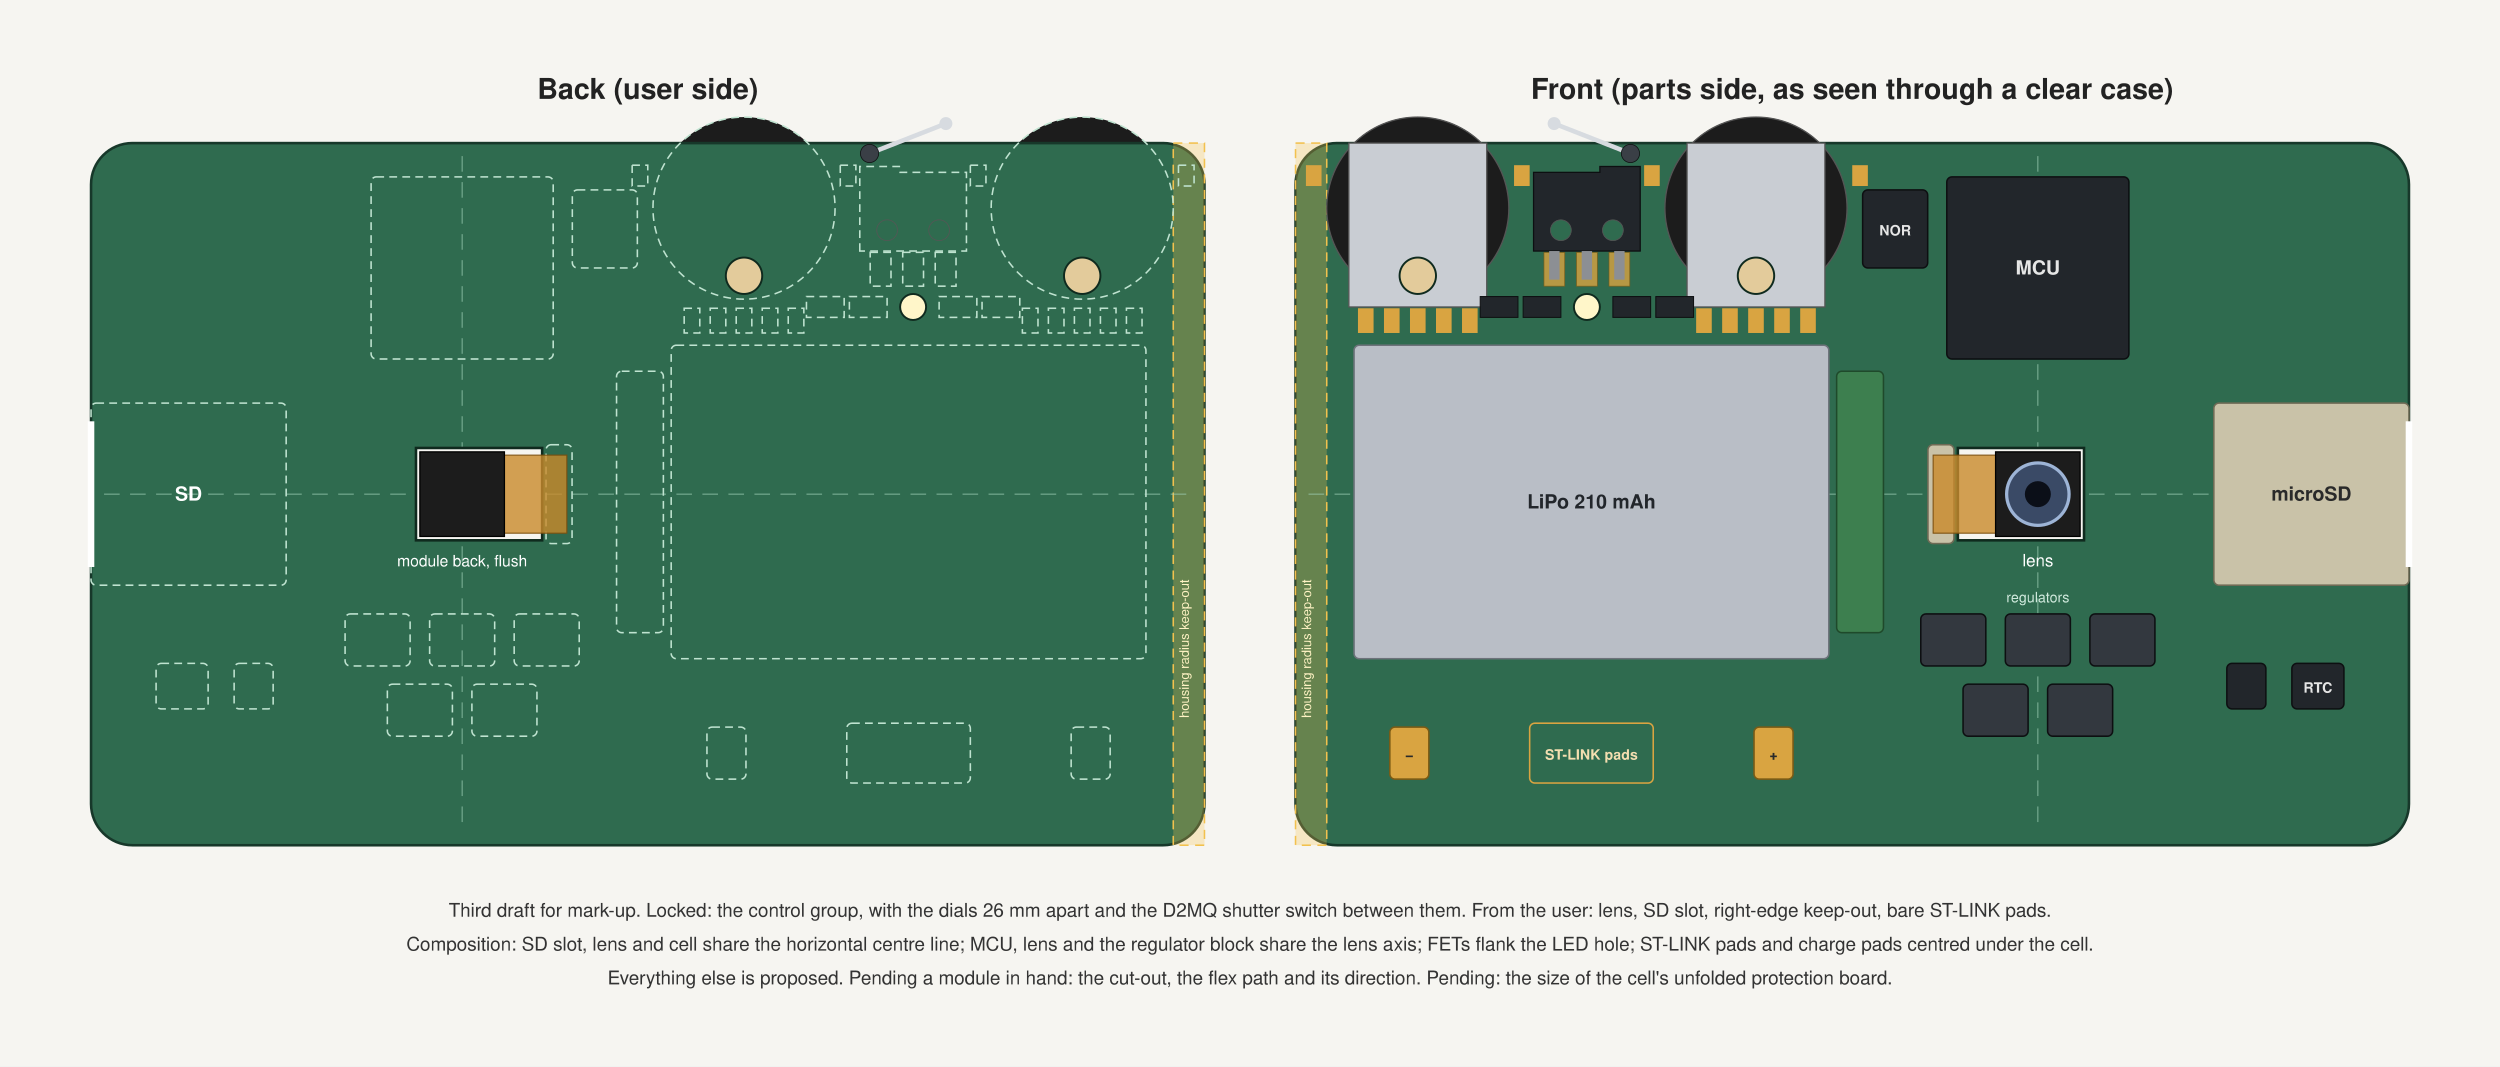
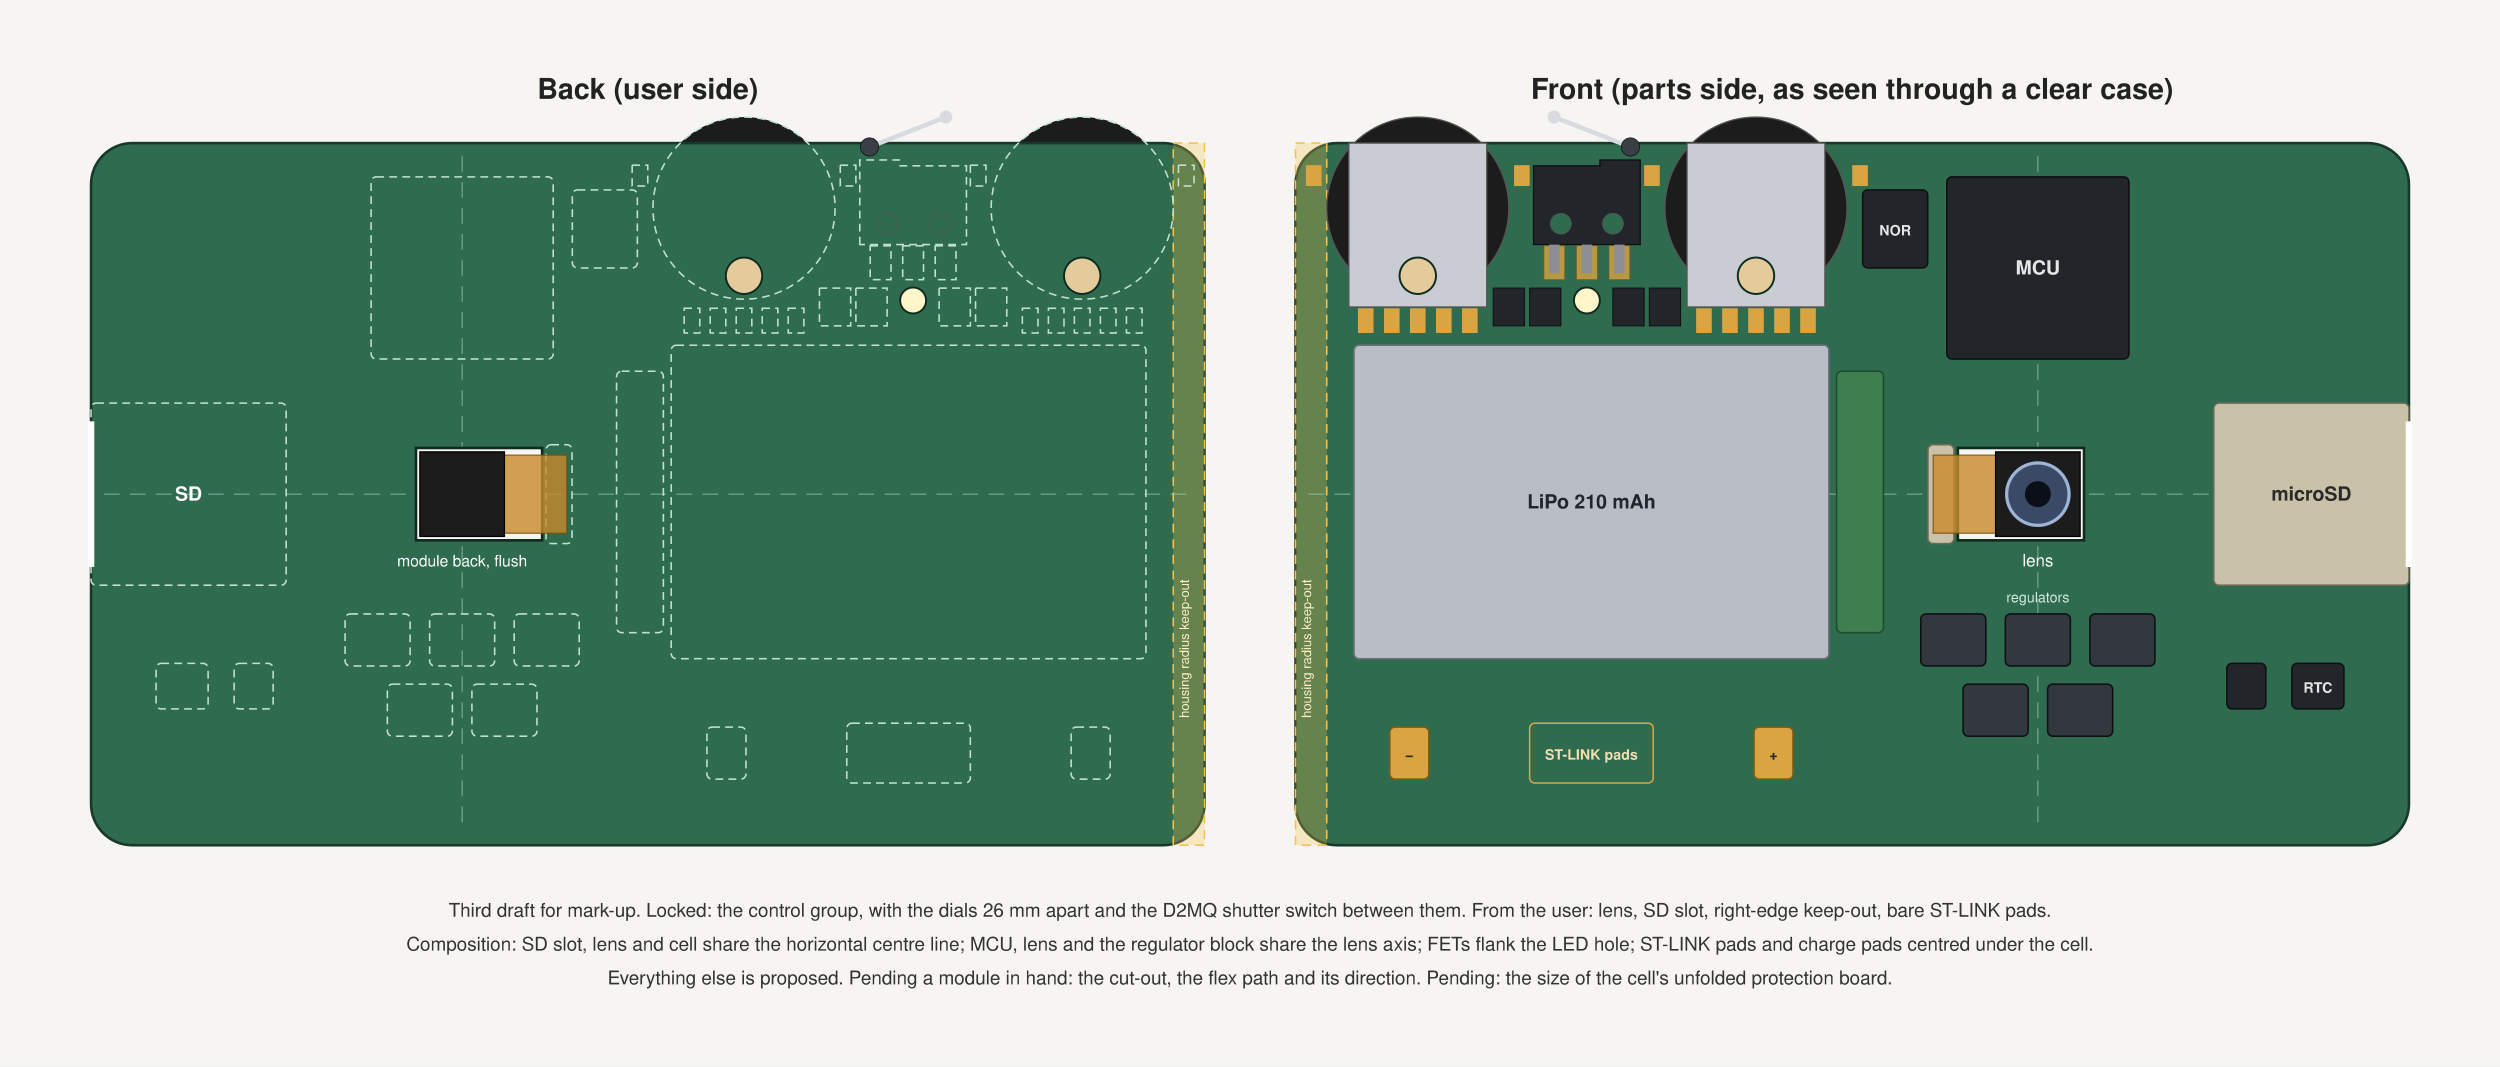
<svg xmlns="http://www.w3.org/2000/svg" width="1729.8" height="737.82" viewBox="0 0 192.2 81.98" font-family="Helvetica, Arial, sans-serif">
  <rect width="192.2" height="81.98" fill="#f6f5f1" />
  <text x="49.8" y="7.6" font-size="2.2" text-anchor="middle" font-weight="bold" fill="#222">Back (user side)</text>
  <circle cx="57.2" cy="16" r="7.0" fill="#1c1c1c" />
  <circle cx="83.2" cy="16" r="7.0" fill="#1c1c1c" />
  <rect x="7" y="11" width="85.6" height="53.98" rx="3.18" fill="#2f6b4f" stroke="#17382a" stroke-width="0.2" />
  <rect x="90.2" y="11" width="2.4" height="53.98" fill="#f2c14e" fill-opacity="0.28" stroke="#f2c14e" stroke-width="0.12" stroke-dasharray="0.7 0.5" />
  <text x="91.4" y="49.87" font-size="1.0" text-anchor="middle" fill="#fff3c4" transform="rotate(-90 91.4 49.87)">housing radius keep-out</text>
  <path d="M8 37.99 H91.6 M35.53 12 V63.98" stroke="#9fd0b6" stroke-width="0.08" stroke-dasharray="1.2 0.8" opacity="0.7" />
  <circle cx="57.2" cy="16" r="7.0" fill="none" stroke="#bfe3d0" stroke-width="0.12" stroke-dasharray="0.6 0.4" />
  <rect x="52.6" y="23.7" width="1.2" height="1.9" fill="none" stroke="#bfe3d0" stroke-width="0.12" stroke-dasharray="0.6 0.4" />
  <rect x="54.6" y="23.7" width="1.2" height="1.9" fill="none" stroke="#bfe3d0" stroke-width="0.12" stroke-dasharray="0.6 0.4" />
  <rect x="56.6" y="23.7" width="1.2" height="1.9" fill="none" stroke="#bfe3d0" stroke-width="0.12" stroke-dasharray="0.6 0.4" />
  <rect x="58.6" y="23.7" width="1.2" height="1.9" fill="none" stroke="#bfe3d0" stroke-width="0.12" stroke-dasharray="0.6 0.4" />
  <rect x="60.6" y="23.7" width="1.2" height="1.9" fill="none" stroke="#bfe3d0" stroke-width="0.12" stroke-dasharray="0.6 0.4" />
  <rect x="48.6" y="12.7" width="1.2" height="1.6" fill="none" stroke="#bfe3d0" stroke-width="0.12" stroke-dasharray="0.6 0.4" />
  <rect x="64.6" y="12.7" width="1.2" height="1.6" fill="none" stroke="#bfe3d0" stroke-width="0.12" stroke-dasharray="0.6 0.4" />
  <circle cx="57.2" cy="21.2" r="1.4" fill="#e3cb9b" stroke="#0f2a1e" stroke-width="0.15" />
  <circle cx="83.2" cy="16" r="7.0" fill="none" stroke="#bfe3d0" stroke-width="0.12" stroke-dasharray="0.6 0.4" />
  <rect x="78.6" y="23.7" width="1.2" height="1.9" fill="none" stroke="#bfe3d0" stroke-width="0.12" stroke-dasharray="0.6 0.4" />
  <rect x="80.6" y="23.7" width="1.2" height="1.9" fill="none" stroke="#bfe3d0" stroke-width="0.12" stroke-dasharray="0.6 0.4" />
  <rect x="82.6" y="23.7" width="1.2" height="1.9" fill="none" stroke="#bfe3d0" stroke-width="0.12" stroke-dasharray="0.6 0.4" />
  <rect x="84.6" y="23.7" width="1.2" height="1.9" fill="none" stroke="#bfe3d0" stroke-width="0.12" stroke-dasharray="0.6 0.4" />
  <rect x="86.6" y="23.7" width="1.2" height="1.9" fill="none" stroke="#bfe3d0" stroke-width="0.12" stroke-dasharray="0.6 0.4" />
  <rect x="74.6" y="12.7" width="1.2" height="1.6" fill="none" stroke="#bfe3d0" stroke-width="0.12" stroke-dasharray="0.6 0.4" />
  <rect x="90.6" y="12.7" width="1.2" height="1.6" fill="none" stroke="#bfe3d0" stroke-width="0.12" stroke-dasharray="0.6 0.4" />
  <circle cx="83.2" cy="21.2" r="1.4" fill="#e3cb9b" stroke="#0f2a1e" stroke-width="0.15" />
-   <path d="M66.1 19.3 L66.1 12.8 L69.2 12.8 L69.2 13.25 L74.3 13.25 L74.3 19.3 Z" fill="none" stroke="#bfe3d0" stroke-width="0.12" stroke-dasharray="0.6 0.4" />
-   <circle cx="68.2" cy="17.7" r="0.8" fill="#2f6b4f" stroke="#555" stroke-width="0.06" />
-   <circle cx="72.2" cy="17.7" r="0.8" fill="#2f6b4f" stroke="#555" stroke-width="0.06" />
-   <path d="M66.85 11.8 L72.72 9.5" stroke="#d7dbe0" stroke-width="0.35" stroke-linecap="round" />
-   <circle cx="72.72" cy="9.5" r="0.5" fill="#d7dbe0" />
-   <circle cx="66.85" cy="11.8" r="0.7" fill="#3a3f46" stroke="#0d0f11" stroke-width="0.06" />
-   <rect x="66.9" y="19.4" width="1.6" height="2.6" fill="none" stroke="#bfe3d0" stroke-width="0.12" stroke-dasharray="0.6 0.4" />
-   <rect x="69.4" y="19.4" width="1.6" height="2.6" fill="none" stroke="#bfe3d0" stroke-width="0.12" stroke-dasharray="0.6 0.4" />
-   <rect x="71.9" y="19.4" width="1.6" height="2.6" fill="none" stroke="#bfe3d0" stroke-width="0.12" stroke-dasharray="0.6 0.4" />
-   <circle cx="70.2" cy="23.6" r="1" fill="#fff6c9" stroke="#0f2a1e" stroke-width="0.15" />
-   <rect x="62" y="22.8" width="2.9" height="1.6" fill="none" stroke="#bfe3d0" stroke-width="0.12" stroke-dasharray="0.6 0.4" />
-   <rect x="65.3" y="22.8" width="2.9" height="1.6" fill="none" stroke="#bfe3d0" stroke-width="0.12" stroke-dasharray="0.6 0.4" />
-   <rect x="72.2" y="22.8" width="2.9" height="1.6" fill="none" stroke="#bfe3d0" stroke-width="0.12" stroke-dasharray="0.6 0.4" />
-   <rect x="75.5" y="22.8" width="2.9" height="1.6" fill="none" stroke="#bfe3d0" stroke-width="0.12" stroke-dasharray="0.6 0.4" />
+   <path d="M66.1 18.8 L66.1 12.3 L69.2 12.3 L69.2 12.75 L74.3 12.75 L74.3 18.8 Z" fill="none" stroke="#bfe3d0" stroke-width="0.12" stroke-dasharray="0.6 0.4" />
+   <circle cx="68.2" cy="17.2" r="0.8" fill="#2f6b4f" stroke="#555" stroke-width="0.06" />
+   <circle cx="72.2" cy="17.2" r="0.8" fill="#2f6b4f" stroke="#555" stroke-width="0.06" />
+   <path d="M66.85 11.3 L72.72 9" stroke="#d7dbe0" stroke-width="0.35" stroke-linecap="round" />
+   <circle cx="72.72" cy="9" r="0.5" fill="#d7dbe0" />
+   <circle cx="66.85" cy="11.3" r="0.7" fill="#3a3f46" stroke="#0d0f11" stroke-width="0.06" />
+   <rect x="66.9" y="18.9" width="1.6" height="2.6" fill="none" stroke="#bfe3d0" stroke-width="0.12" stroke-dasharray="0.6 0.4" />
+   <rect x="69.4" y="18.9" width="1.6" height="2.6" fill="none" stroke="#bfe3d0" stroke-width="0.12" stroke-dasharray="0.6 0.4" />
+   <rect x="71.9" y="18.9" width="1.6" height="2.6" fill="none" stroke="#bfe3d0" stroke-width="0.12" stroke-dasharray="0.6 0.4" />
+   <circle cx="70.2" cy="23.1" r="1" fill="#fff6c9" stroke="#0f2a1e" stroke-width="0.15" />
+   <rect x="63" y="22.15" width="2.4" height="2.9" fill="none" stroke="#bfe3d0" stroke-width="0.12" stroke-dasharray="0.6 0.4" />
+   <rect x="65.8" y="22.15" width="2.4" height="2.9" fill="none" stroke="#bfe3d0" stroke-width="0.12" stroke-dasharray="0.6 0.4" />
+   <rect x="72.2" y="22.15" width="2.4" height="2.9" fill="none" stroke="#bfe3d0" stroke-width="0.12" stroke-dasharray="0.6 0.4" />
+   <rect x="75" y="22.15" width="2.4" height="2.9" fill="none" stroke="#bfe3d0" stroke-width="0.12" stroke-dasharray="0.6 0.4" />
  <rect x="7" y="30.99" width="15" height="14" fill="none" stroke="#bfe3d0" stroke-width="0.12" stroke-dasharray="0.6 0.4" rx="0.4" />
  <rect x="28.53" y="13.6" width="14" height="14" fill="none" stroke="#bfe3d0" stroke-width="0.12" stroke-dasharray="0.6 0.4" rx="0.4" />
  <rect x="44" y="14.6" width="5" height="6" fill="none" stroke="#bfe3d0" stroke-width="0.12" stroke-dasharray="0.6 0.4" rx="0.4" />
  <rect x="41.98" y="34.19" width="2" height="7.6" fill="none" stroke="#bfe3d0" stroke-width="0.12" stroke-dasharray="0.6 0.4" rx="0.4" />
  <rect x="51.6" y="26.54" width="36.5" height="24.1" fill="none" stroke="#bfe3d0" stroke-width="0.12" stroke-dasharray="0.6 0.4" rx="0.4" />
  <rect x="47.4" y="28.54" width="3.6" height="20.1" fill="none" stroke="#bfe3d0" stroke-width="0.12" stroke-dasharray="0.6 0.4" rx="0.4" />
  <rect x="26.53" y="47.2" width="5" height="4" fill="none" stroke="#bfe3d0" stroke-width="0.12" stroke-dasharray="0.6 0.4" rx="0.4" />
  <rect x="33.03" y="47.2" width="5" height="4" fill="none" stroke="#bfe3d0" stroke-width="0.12" stroke-dasharray="0.6 0.4" rx="0.4" />
  <rect x="39.53" y="47.2" width="5" height="4" fill="none" stroke="#bfe3d0" stroke-width="0.12" stroke-dasharray="0.6 0.4" rx="0.4" />
  <rect x="29.78" y="52.6" width="5" height="4" fill="none" stroke="#bfe3d0" stroke-width="0.12" stroke-dasharray="0.6 0.4" rx="0.4" />
  <rect x="36.28" y="52.6" width="5" height="4" fill="none" stroke="#bfe3d0" stroke-width="0.12" stroke-dasharray="0.6 0.4" rx="0.4" />
  <rect x="12" y="51" width="4" height="3.5" fill="none" stroke="#bfe3d0" stroke-width="0.12" stroke-dasharray="0.6 0.4" rx="0.4" />
  <rect x="18" y="51" width="3" height="3.5" fill="none" stroke="#bfe3d0" stroke-width="0.12" stroke-dasharray="0.6 0.4" rx="0.4" />
  <rect x="65.1" y="55.6" width="9.5" height="4.6" fill="none" stroke="#bfe3d0" stroke-width="0.12" stroke-dasharray="0.6 0.4" rx="0.4" />
  <rect x="54.35" y="55.9" width="3" height="4" fill="none" stroke="#bfe3d0" stroke-width="0.12" stroke-dasharray="0.6 0.4" rx="0.4" />
  <rect x="82.35" y="55.9" width="3" height="4" fill="none" stroke="#bfe3d0" stroke-width="0.12" stroke-dasharray="0.6 0.4" rx="0.4" />
  <rect x="31.98" y="34.44" width="9.7" height="7.1" fill="#f6f5f1" stroke="#0f2a1e" stroke-width="0.2" />
  <rect x="38.78" y="34.99" width="4.8" height="6" fill="#c98a2b" fill-opacity="0.8" stroke="#7a4d0c" stroke-width="0.08" />
  <rect x="32.28" y="34.74" width="6.5" height="6.5" fill="#1c1c1c" stroke="#000" stroke-width="0.1" />
  <text x="35.53" y="43.54" font-size="1.2" text-anchor="middle" fill="#ffffff" font-weight="normal">module back, flush</text>
  <text x="14.5" y="38.49" font-size="1.5" text-anchor="middle" fill="#ffffff" font-weight="bold">SD</text>
  <path d="M7 32.39 V43.59" stroke="#ffffff" stroke-width="0.5" />
  <text x="142.4" y="7.6" font-size="2.2" text-anchor="middle" font-weight="bold" fill="#222">Front (parts side, as seen through a clear case)</text>
  <circle cx="135" cy="16" r="7.0" fill="#1c1c1c" />
  <circle cx="109" cy="16" r="7.0" fill="#1c1c1c" />
  <rect x="99.6" y="11" width="85.6" height="53.98" rx="3.18" fill="#2f6b4f" stroke="#17382a" stroke-width="0.2" />
  <rect x="99.6" y="11" width="2.4" height="53.98" fill="#f2c14e" fill-opacity="0.28" stroke="#f2c14e" stroke-width="0.12" stroke-dasharray="0.7 0.5" />
  <text x="100.8" y="49.87" font-size="1.0" text-anchor="middle" fill="#fff3c4" transform="rotate(-90 100.8 49.87)">housing radius keep-out</text>
  <path d="M100.6 37.99 H184.2 M156.67 12 V63.98" stroke="#9fd0b6" stroke-width="0.08" stroke-dasharray="1.2 0.8" opacity="0.7" />
  <circle cx="135" cy="16" r="7.0" fill="#1c1c1c" stroke="#555" stroke-width="0.1" />
  <rect x="129.7" y="11" width="10.6" height="12.6" fill="#c9cdd3" stroke="#555" stroke-width="0.1" />
  <rect x="138.4" y="23.7" width="1.2" height="1.9" fill="#d9a441" />
  <rect x="136.4" y="23.7" width="1.2" height="1.9" fill="#d9a441" />
  <rect x="134.4" y="23.7" width="1.2" height="1.9" fill="#d9a441" />
  <rect x="132.4" y="23.7" width="1.2" height="1.9" fill="#d9a441" />
  <rect x="130.4" y="23.7" width="1.2" height="1.9" fill="#d9a441" />
  <rect x="142.4" y="12.7" width="1.2" height="1.6" fill="#d9a441" />
  <rect x="126.4" y="12.7" width="1.2" height="1.6" fill="#d9a441" />
  <circle cx="135" cy="21.2" r="1.4" fill="#e3cb9b" stroke="#0f2a1e" stroke-width="0.15" />
  <circle cx="109" cy="16" r="7.0" fill="#1c1c1c" stroke="#555" stroke-width="0.1" />
  <rect x="103.7" y="11" width="10.6" height="12.6" fill="#c9cdd3" stroke="#555" stroke-width="0.1" />
  <rect x="112.4" y="23.7" width="1.2" height="1.9" fill="#d9a441" />
  <rect x="110.4" y="23.7" width="1.2" height="1.9" fill="#d9a441" />
  <rect x="108.4" y="23.7" width="1.2" height="1.9" fill="#d9a441" />
  <rect x="106.4" y="23.7" width="1.2" height="1.9" fill="#d9a441" />
  <rect x="104.4" y="23.7" width="1.2" height="1.9" fill="#d9a441" />
  <rect x="116.4" y="12.7" width="1.2" height="1.6" fill="#d9a441" />
  <rect x="100.4" y="12.7" width="1.2" height="1.6" fill="#d9a441" />
  <circle cx="109" cy="21.2" r="1.4" fill="#e3cb9b" stroke="#0f2a1e" stroke-width="0.15" />
-   <path d="M126.1 19.3 L126.1 12.8 L123 12.8 L123 13.25 L117.9 13.25 L117.9 19.3 Z" fill="#22262b" stroke="#0d0f11" stroke-width="0.1" />
-   <circle cx="124" cy="17.7" r="0.8" fill="#2f6b4f" stroke="#555" stroke-width="0.06" />
-   <circle cx="120" cy="17.7" r="0.8" fill="#2f6b4f" stroke="#555" stroke-width="0.06" />
-   <path d="M125.35 11.8 L119.48 9.5" stroke="#d7dbe0" stroke-width="0.35" stroke-linecap="round" />
-   <circle cx="119.48" cy="9.5" r="0.5" fill="#d7dbe0" />
-   <circle cx="125.35" cy="11.8" r="0.7" fill="#3a3f46" stroke="#0d0f11" stroke-width="0.06" />
-   <rect x="123.7" y="19.4" width="1.6" height="2.6" fill="#d9a441" fill-opacity="0.8" stroke="#7a5a14" stroke-width="0.05" />
-   <rect x="124.1" y="19.3" width="0.8" height="2.2" fill="#8c8f94" />
-   <rect x="121.2" y="19.4" width="1.6" height="2.6" fill="#d9a441" fill-opacity="0.8" stroke="#7a5a14" stroke-width="0.05" />
-   <rect x="121.6" y="19.3" width="0.8" height="2.2" fill="#8c8f94" />
-   <rect x="118.7" y="19.4" width="1.6" height="2.6" fill="#d9a441" fill-opacity="0.8" stroke="#7a5a14" stroke-width="0.05" />
-   <rect x="119.1" y="19.3" width="0.8" height="2.2" fill="#8c8f94" />
-   <circle cx="122" cy="23.6" r="1" fill="#fff6c9" stroke="#0f2a1e" stroke-width="0.15" />
-   <rect x="127.3" y="22.8" width="2.9" height="1.6" fill="#22262b" stroke="#0d0f11" stroke-width="0.08" />
-   <rect x="124" y="22.8" width="2.9" height="1.6" fill="#22262b" stroke="#0d0f11" stroke-width="0.08" />
-   <rect x="117.1" y="22.8" width="2.9" height="1.6" fill="#22262b" stroke="#0d0f11" stroke-width="0.08" />
-   <rect x="113.8" y="22.8" width="2.9" height="1.6" fill="#22262b" stroke="#0d0f11" stroke-width="0.08" />
+   <path d="M126.1 18.8 L126.1 12.3 L123 12.3 L123 12.75 L117.9 12.75 L117.9 18.8 Z" fill="#22262b" stroke="#0d0f11" stroke-width="0.1" />
+   <circle cx="124" cy="17.2" r="0.8" fill="#2f6b4f" stroke="#555" stroke-width="0.06" />
+   <circle cx="120" cy="17.2" r="0.8" fill="#2f6b4f" stroke="#555" stroke-width="0.06" />
+   <path d="M125.35 11.3 L119.48 9" stroke="#d7dbe0" stroke-width="0.35" stroke-linecap="round" />
+   <circle cx="119.48" cy="9" r="0.5" fill="#d7dbe0" />
+   <circle cx="125.35" cy="11.3" r="0.7" fill="#3a3f46" stroke="#0d0f11" stroke-width="0.06" />
+   <rect x="123.7" y="18.9" width="1.6" height="2.6" fill="#d9a441" fill-opacity="0.8" stroke="#7a5a14" stroke-width="0.05" />
+   <rect x="124.1" y="18.8" width="0.8" height="2.2" fill="#8c8f94" />
+   <rect x="121.2" y="18.9" width="1.6" height="2.6" fill="#d9a441" fill-opacity="0.8" stroke="#7a5a14" stroke-width="0.05" />
+   <rect x="121.6" y="18.8" width="0.8" height="2.2" fill="#8c8f94" />
+   <rect x="118.7" y="18.9" width="1.6" height="2.6" fill="#d9a441" fill-opacity="0.8" stroke="#7a5a14" stroke-width="0.05" />
+   <rect x="119.1" y="18.8" width="0.8" height="2.2" fill="#8c8f94" />
+   <circle cx="122" cy="23.1" r="1" fill="#fff6c9" stroke="#0f2a1e" stroke-width="0.15" />
+   <rect x="126.8" y="22.15" width="2.4" height="2.9" fill="#22262b" stroke="#0d0f11" stroke-width="0.08" />
+   <rect x="124" y="22.15" width="2.4" height="2.9" fill="#22262b" stroke="#0d0f11" stroke-width="0.08" />
+   <rect x="117.6" y="22.15" width="2.4" height="2.9" fill="#22262b" stroke="#0d0f11" stroke-width="0.08" />
+   <rect x="114.8" y="22.15" width="2.4" height="2.9" fill="#22262b" stroke="#0d0f11" stroke-width="0.08" />
  <rect x="170.2" y="30.99" width="15" height="14" fill="#c9c2a8" stroke="#6f6a55" stroke-width="0.12" rx="0.4" />
  <text x="177.7" y="38.49" font-size="1.5" text-anchor="middle" fill="#2a2a2a" font-weight="bold">microSD</text>
  <rect x="149.67" y="13.6" width="14" height="14" fill="#22262b" stroke="#0d0f11" stroke-width="0.12" rx="0.4" />
  <text x="156.67" y="21.1" font-size="1.5" text-anchor="middle" fill="#e6e6e6" font-weight="bold">MCU</text>
  <rect x="143.2" y="14.6" width="5" height="6" fill="#22262b" stroke="#0d0f11" stroke-width="0.12" rx="0.4" />
  <text x="145.7" y="18.1" font-size="1.1" text-anchor="middle" fill="#e6e6e6" font-weight="bold">NOR</text>
  <rect x="148.22" y="34.19" width="2" height="7.6" fill="#c9c2a8" stroke="#6f6a55" stroke-width="0.12" rx="0.4" />
  <rect x="104.1" y="26.54" width="36.5" height="24.1" fill="#b9bec6" stroke="#6d727a" stroke-width="0.12" rx="0.4" />
  <text x="122.35" y="39.09" font-size="1.5" text-anchor="middle" fill="#22262b" font-weight="bold">LiPo 210 mAh</text>
  <rect x="141.2" y="28.54" width="3.6" height="20.1" fill="#3d7f4f" stroke="#1f4a2b" stroke-width="0.12" rx="0.4" />
  <rect x="160.67" y="47.2" width="5" height="4" fill="#33383f" stroke="#0d0f11" stroke-width="0.12" rx="0.4" />
  <rect x="154.17" y="47.2" width="5" height="4" fill="#33383f" stroke="#0d0f11" stroke-width="0.12" rx="0.4" />
  <rect x="147.67" y="47.2" width="5" height="4" fill="#33383f" stroke="#0d0f11" stroke-width="0.12" rx="0.4" />
  <rect x="157.42" y="52.6" width="5" height="4" fill="#33383f" stroke="#0d0f11" stroke-width="0.12" rx="0.4" />
  <rect x="150.92" y="52.6" width="5" height="4" fill="#33383f" stroke="#0d0f11" stroke-width="0.12" rx="0.4" />
  <rect x="176.2" y="51" width="4" height="3.5" fill="#22262b" stroke="#0d0f11" stroke-width="0.12" rx="0.4" />
  <text x="178.2" y="53.25" font-size="1.1" text-anchor="middle" fill="#e6e6e6" font-weight="bold">RTC</text>
  <rect x="171.2" y="51" width="3" height="3.5" fill="#22262b" stroke="#0d0f11" stroke-width="0.12" rx="0.4" />
  <rect x="117.6" y="55.6" width="9.5" height="4.6" fill="#2f6b4f" stroke="#d9a441" stroke-width="0.12" rx="0.4" />
  <text x="122.35" y="58.4" font-size="1.1" text-anchor="middle" fill="#f3deb0" font-weight="bold">ST-LINK pads</text>
  <rect x="134.85" y="55.9" width="3" height="4" fill="#d9a441" stroke="#7a5a14" stroke-width="0.12" rx="0.4" />
  <text x="136.35" y="58.4" font-size="1.1" text-anchor="middle" fill="#2a2a2a" font-weight="bold">+</text>
  <rect x="106.85" y="55.9" width="3" height="4" fill="#d9a441" stroke="#7a5a14" stroke-width="0.12" rx="0.4" />
  <text x="108.35" y="58.4" font-size="1.1" text-anchor="middle" fill="#2a2a2a" font-weight="bold">−</text>
  <rect x="150.52" y="34.44" width="9.7" height="7.1" fill="#f6f5f1" stroke="#0f2a1e" stroke-width="0.2" />
  <rect x="148.62" y="34.99" width="4.8" height="6" fill="#c98a2b" fill-opacity="0.8" stroke="#7a4d0c" stroke-width="0.08" />
  <rect x="153.42" y="34.74" width="6.5" height="6.5" fill="#1c1c1c" stroke="#000" stroke-width="0.1" />
  <circle cx="156.67" cy="37.99" r="2.4" fill="#3a4a66" stroke="#9db4d6" stroke-width="0.25" />
  <circle cx="156.67" cy="37.99" r="1.0" fill="#0b0f18" />
  <text x="156.67" y="43.54" font-size="1.3" text-anchor="middle" fill="#ffffff" font-weight="normal">lens</text>
  <text x="156.67" y="46.3" font-size="1.1" text-anchor="middle" fill="#cfe9dc" font-weight="normal">regulators</text>
  <path d="M185.2 32.39 V43.59" stroke="#ffffff" stroke-width="0.5" />
  <text x="96.1" y="70.48" font-size="1.45" text-anchor="middle" fill="#333">Third draft for mark-up. Locked: the control group, with the dials 26 mm apart and the D2MQ shutter switch between them. From the user: lens, SD slot, right-edge keep-out, bare ST-LINK pads.</text>
  <text x="96.1" y="73.08" font-size="1.45" text-anchor="middle" fill="#333">Composition: SD slot, lens and cell share the horizontal centre line; MCU, lens and the regulator block share the lens axis; FETs flank the LED hole; ST-LINK pads and charge pads centred under the cell.</text>
  <text x="96.1" y="75.68" font-size="1.45" text-anchor="middle" fill="#333">Everything else is proposed. Pending a module in hand: the cut-out, the flex path and its direction. Pending: the size of the cell's unfolded protection board.</text>
</svg>
